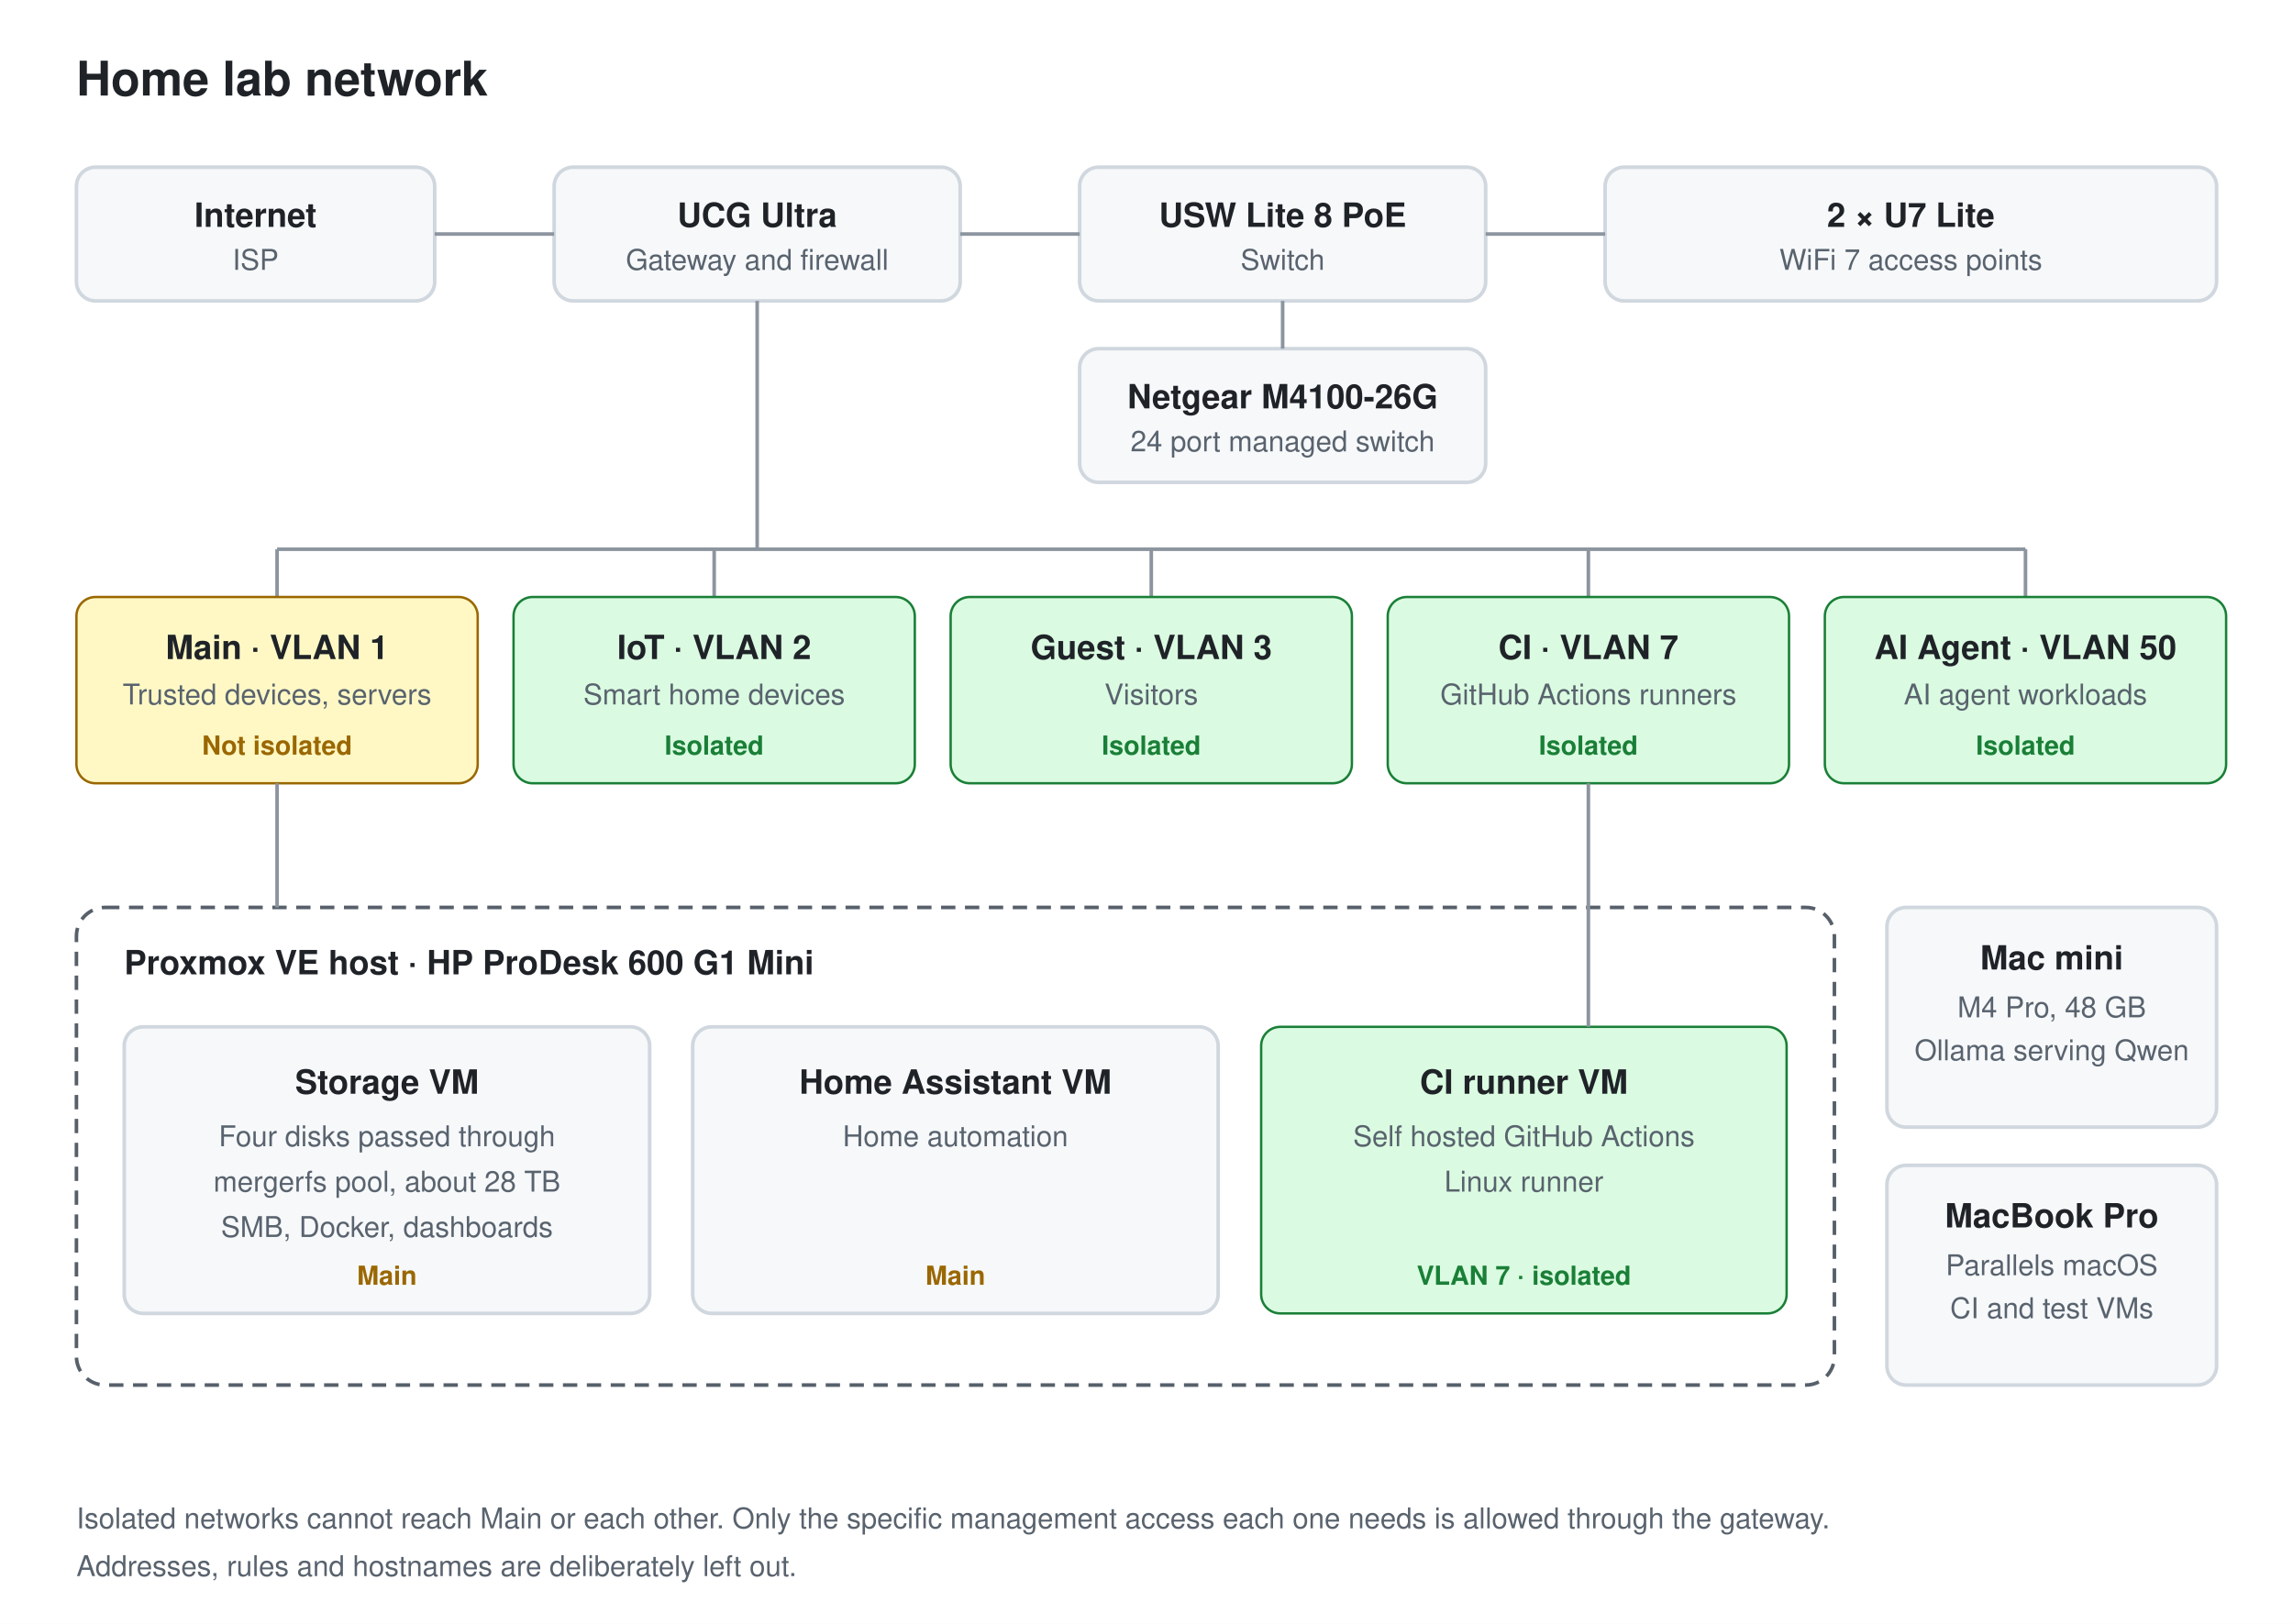
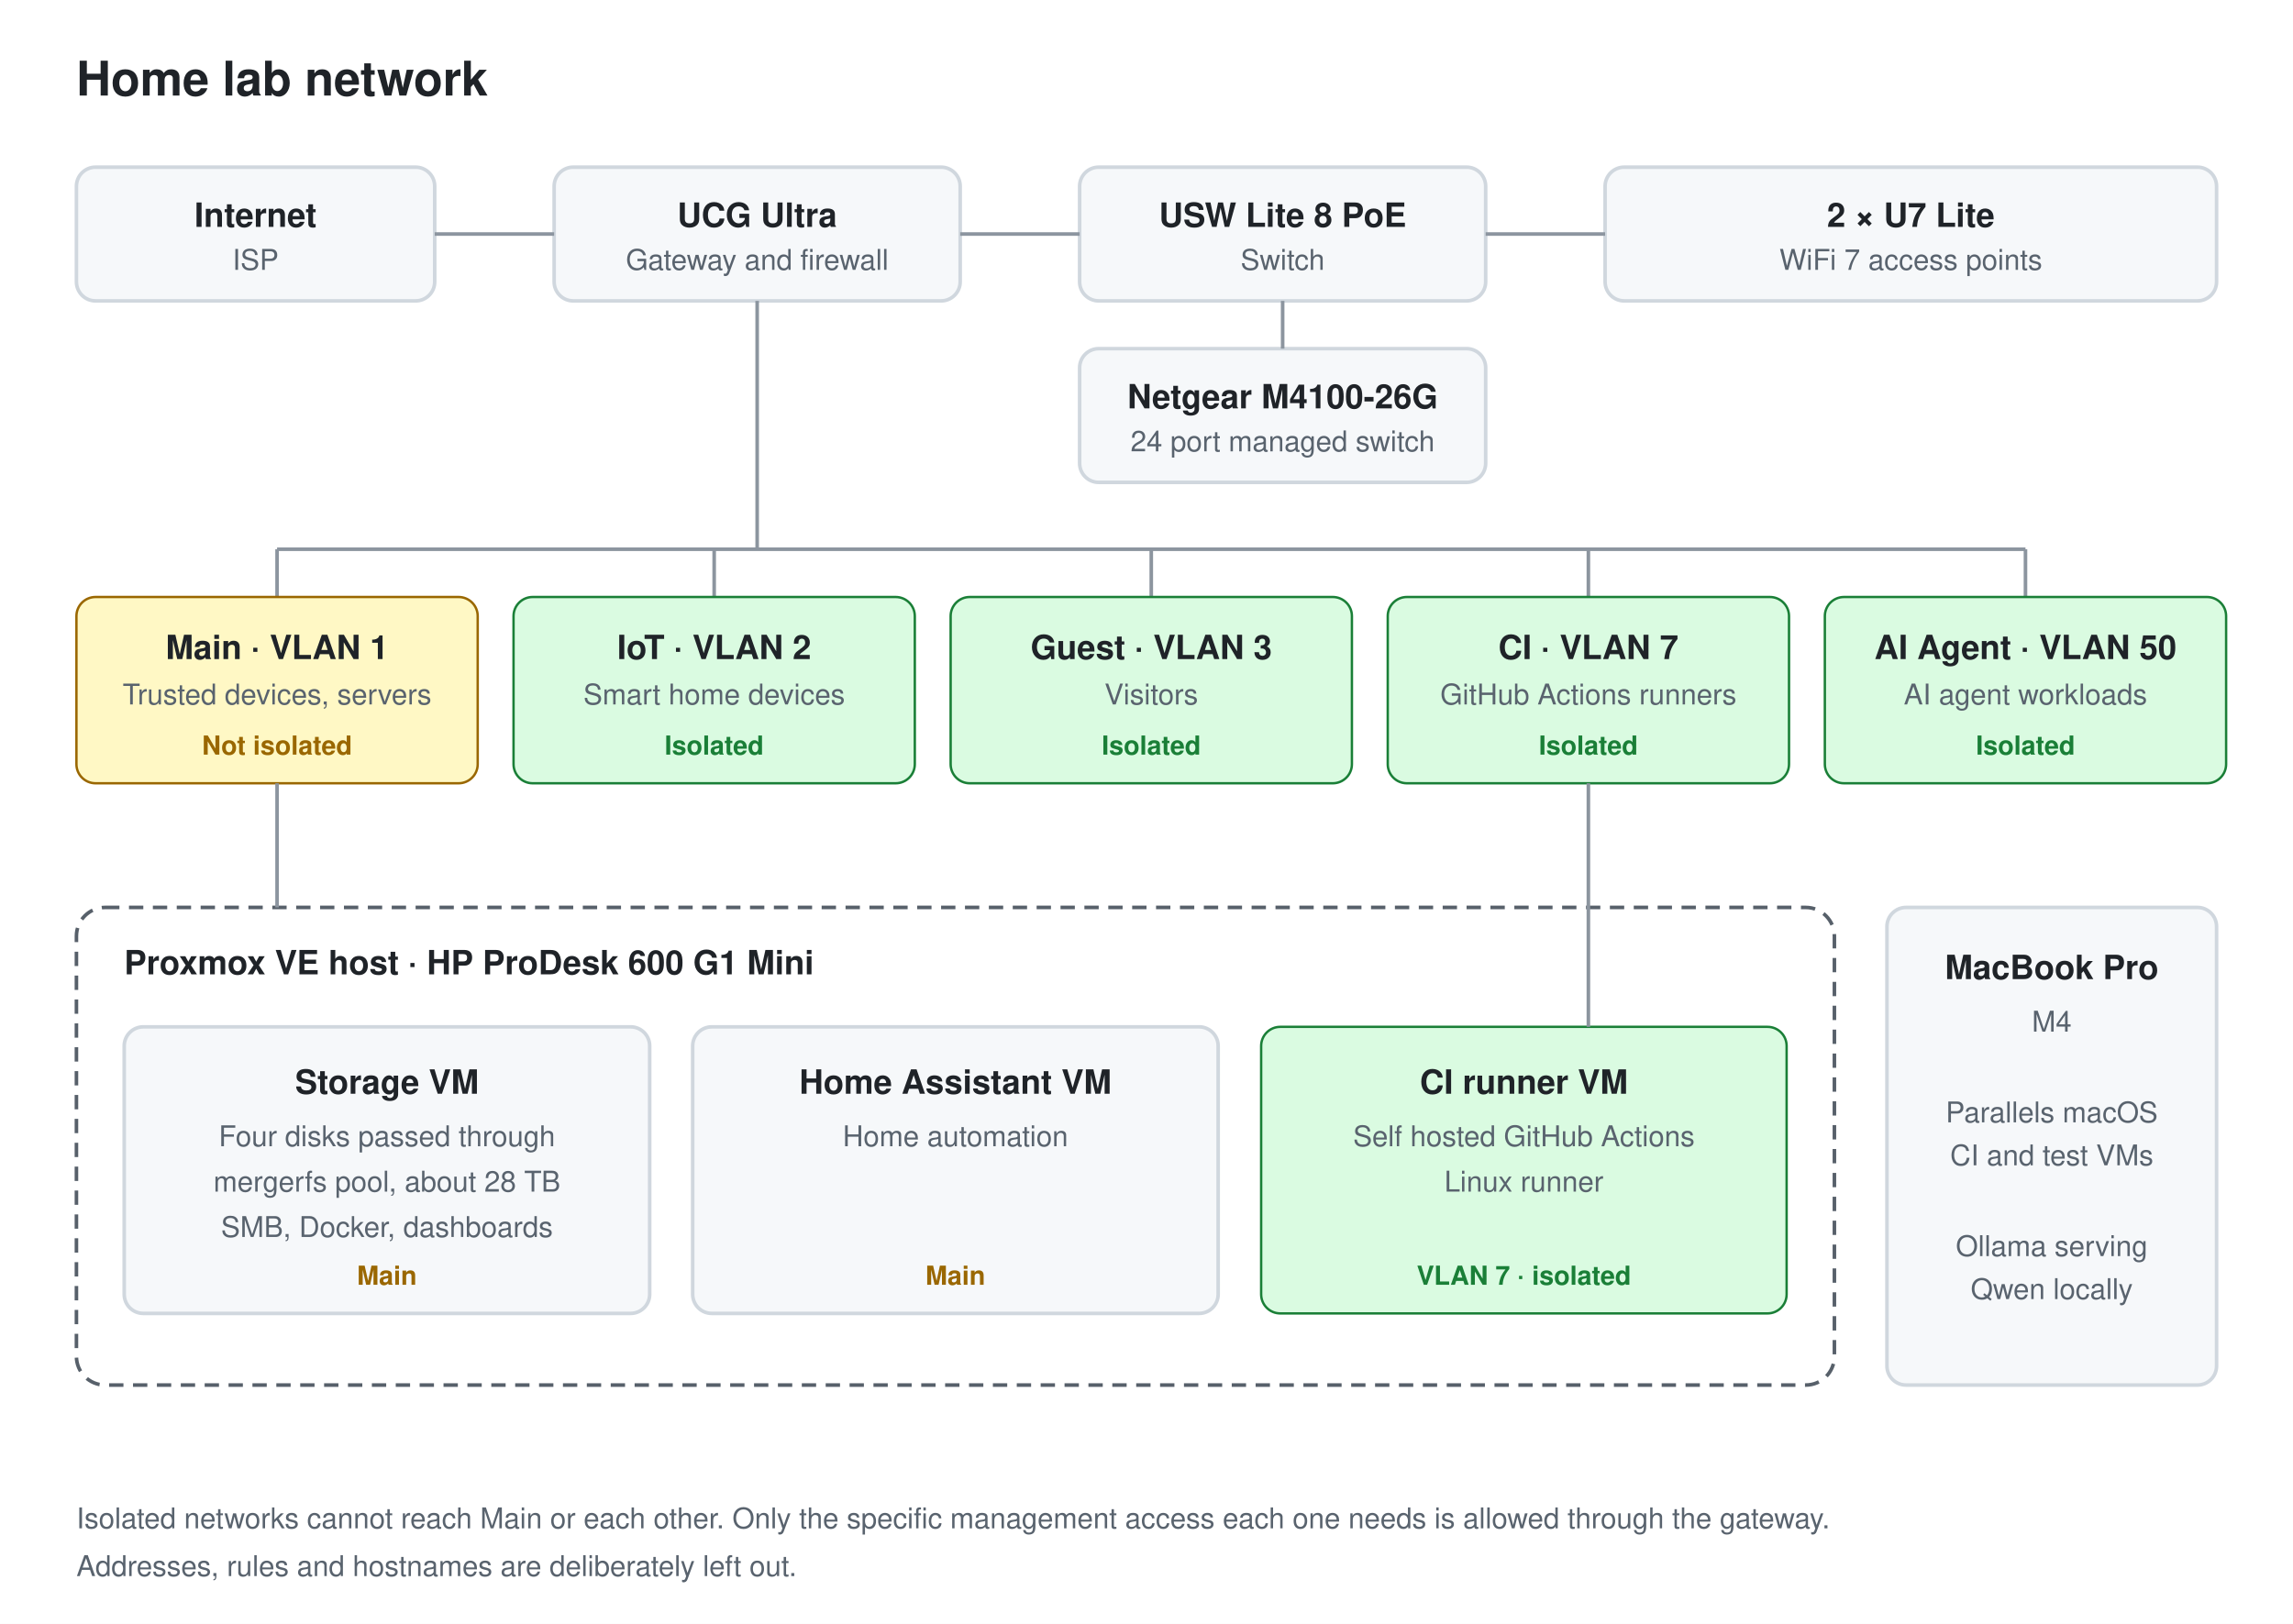
<svg xmlns="http://www.w3.org/2000/svg" viewBox="0 0 960 680" font-family="-apple-system, Segoe UI, Helvetica, Arial, sans-serif" role="img" aria-labelledby="t d">
  <style>
    .bg{fill:#ffffff}
    .box{fill:#f6f8fa;stroke:#d0d7de;stroke-width:1.5}
    .h{font-size:20px;font-weight:600;fill:#1f2328}
    .t{font-size:14px;font-weight:600;fill:#1f2328}
    .s{font-size:12px;fill:#59636e}
    .line{stroke:#8c959f;stroke-width:1.5;fill:none}
    .iso{fill:#dafbe1;stroke:#1a7f37}
    .open{fill:#fff8c5;stroke:#9a6700}
    .isot{font-size:11px;font-weight:600;fill:#1a7f37}
    .opent{font-size:11px;font-weight:600;fill:#9a6700}
    .host{fill:none;stroke:#57606a;stroke-width:1.5;stroke-dasharray:6 4}
    @media (prefers-color-scheme: dark){
      .bg{fill:#0d1117}.box{fill:#161b22;stroke:#30363d}.h,.t{fill:#e6edf3}.s{fill:#9198a1}
      .line{stroke:#6e7681}.iso{fill:#12261e;stroke:#3fb950}.open{fill:#272115;stroke:#d29922}
      .isot{fill:#3fb950}.opent{fill:#d29922}.host{stroke:#8b949e}
    }
  </style>
  <rect class="bg" width="960" height="680" />
  <text class="h" x="32" y="40">Home lab network</text>
  <rect class="box" x="32" y="70" width="150" height="56" rx="8" />
  <text class="t" x="107" y="95" text-anchor="middle">Internet</text>
  <text class="s" x="107" y="113" text-anchor="middle">ISP</text>
  <rect class="box" x="232" y="70" width="170" height="56" rx="8" />
  <text class="t" x="317" y="95" text-anchor="middle">UCG Ultra</text>
  <text class="s" x="317" y="113" text-anchor="middle">Gateway and firewall</text>
  <rect class="box" x="452" y="70" width="170" height="56" rx="8" />
  <text class="t" x="537" y="95" text-anchor="middle">USW Lite 8 PoE</text>
  <text class="s" x="537" y="113" text-anchor="middle">Switch</text>
  <rect class="box" x="672" y="70" width="256" height="56" rx="8" />
  <text class="t" x="800" y="95" text-anchor="middle">2 × U7 Lite</text>
  <text class="s" x="800" y="113" text-anchor="middle">WiFi 7 access points</text>
  <path class="line" d="M182 98H232M402 98H452M622 98H672" />
  <rect class="box" x="452" y="146" width="170" height="56" rx="8" />
  <text class="t" x="537" y="171" text-anchor="middle">Netgear M4100-26G</text>
  <text class="s" x="537" y="189" text-anchor="middle">24 port managed switch</text>
  <path class="line" d="M537 126V146M317 126V230" />
  <g transform="translate(0,80)">
    <path class="line" d="M317 150V150M116 150H848M116 150V170M299 150V170M482 150V170M665 150V170M848 150V170" />
    <g>
      <rect class="open" x="32" y="170" width="168" height="78" rx="8" />
      <text class="t" x="116" y="196" text-anchor="middle">Main · VLAN 1</text>
      <text class="s" x="116" y="215" text-anchor="middle">Trusted devices, servers</text>
      <text class="opent" x="116" y="236" text-anchor="middle">Not isolated</text>
      <rect class="iso" x="215" y="170" width="168" height="78" rx="8" />
      <text class="t" x="299" y="196" text-anchor="middle">IoT · VLAN 2</text>
      <text class="s" x="299" y="215" text-anchor="middle">Smart home devices</text>
      <text class="isot" x="299" y="236" text-anchor="middle">Isolated</text>
      <rect class="iso" x="398" y="170" width="168" height="78" rx="8" />
      <text class="t" x="482" y="196" text-anchor="middle">Guest · VLAN 3</text>
      <text class="s" x="482" y="215" text-anchor="middle">Visitors</text>
      <text class="isot" x="482" y="236" text-anchor="middle">Isolated</text>
      <rect class="iso" x="581" y="170" width="168" height="78" rx="8" />
      <text class="t" x="665" y="196" text-anchor="middle">CI · VLAN 7</text>
      <text class="s" x="665" y="215" text-anchor="middle">GitHub Actions runners</text>
      <text class="isot" x="665" y="236" text-anchor="middle">Isolated</text>
      <rect class="iso" x="764" y="170" width="168" height="78" rx="8" />
      <text class="t" x="848" y="196" text-anchor="middle">AI Agent · VLAN 50</text>
      <text class="s" x="848" y="215" text-anchor="middle">AI agent workloads</text>
      <text class="isot" x="848" y="236" text-anchor="middle">Isolated</text>
    </g>
    <rect class="host" x="32" y="300" width="736" height="200" rx="12" />
    <text class="t" x="52" y="328">Proxmox VE host · HP ProDesk 600 G1 Mini</text>
    <rect class="box" x="52" y="350" width="220" height="120" rx="8" />
    <text class="t" x="162" y="378" text-anchor="middle">Storage VM</text>
    <text class="s" x="162" y="400" text-anchor="middle">Four disks passed through</text>
    <text class="s" x="162" y="419" text-anchor="middle">mergerfs pool, about 28 TB</text>
    <text class="s" x="162" y="438" text-anchor="middle">SMB, Docker, dashboards</text>
    <text class="opent" x="162" y="458" text-anchor="middle">Main</text>
    <rect class="box" x="290" y="350" width="220" height="120" rx="8" />
    <text class="t" x="400" y="378" text-anchor="middle">Home Assistant VM</text>
    <text class="s" x="400" y="400" text-anchor="middle">Home automation</text>
    <text class="opent" x="400" y="458" text-anchor="middle">Main</text>
    <rect class="iso" x="528" y="350" width="220" height="120" rx="8" />
    <text class="t" x="638" y="378" text-anchor="middle">CI runner VM</text>
    <text class="s" x="638" y="400" text-anchor="middle">Self hosted GitHub Actions</text>
    <text class="s" x="638" y="419" text-anchor="middle">Linux runner</text>
    <text class="isot" x="638" y="458" text-anchor="middle">VLAN 7 · isolated</text>
    <path class="line" d="M665 248V350M116 248V300" />
-     <rect class="box" x="790" y="300" width="138" height="92" rx="8" />
-     <text class="t" x="859" y="326" text-anchor="middle">Mac mini</text>
-     <text class="s" x="859" y="346" text-anchor="middle">M4 Pro, 48 GB</text>
-     <text class="s" x="859" y="364" text-anchor="middle">Ollama serving Qwen</text>
-     <rect class="box" x="790" y="408" width="138" height="92" rx="8" />
-     <text class="t" x="859" y="434" text-anchor="middle">MacBook Pro</text>
-     <text class="s" x="859" y="454" text-anchor="middle">Parallels macOS</text>
-     <text class="s" x="859" y="472" text-anchor="middle">CI and test VMs</text>
+     <rect class="box" x="790" y="300" width="138" height="200" rx="8" />
+     <text class="t" x="859" y="330" text-anchor="middle">MacBook Pro</text>
+     <text class="s" x="859" y="352" text-anchor="middle">M4</text>
+     <text class="s" x="859" y="390" text-anchor="middle">Parallels macOS</text>
+     <text class="s" x="859" y="408" text-anchor="middle">CI and test VMs</text>
+     <text class="s" x="859" y="446" text-anchor="middle">Ollama serving</text>
+     <text class="s" x="859" y="464" text-anchor="middle">Qwen locally</text>
    <text class="s" x="32" y="560">Isolated networks cannot reach Main or each other. Only the specific management access each one needs is allowed through the gateway.</text>
    <text class="s" x="32" y="580">Addresses, rules and hostnames are deliberately left out.</text>
  </g>
</svg>
